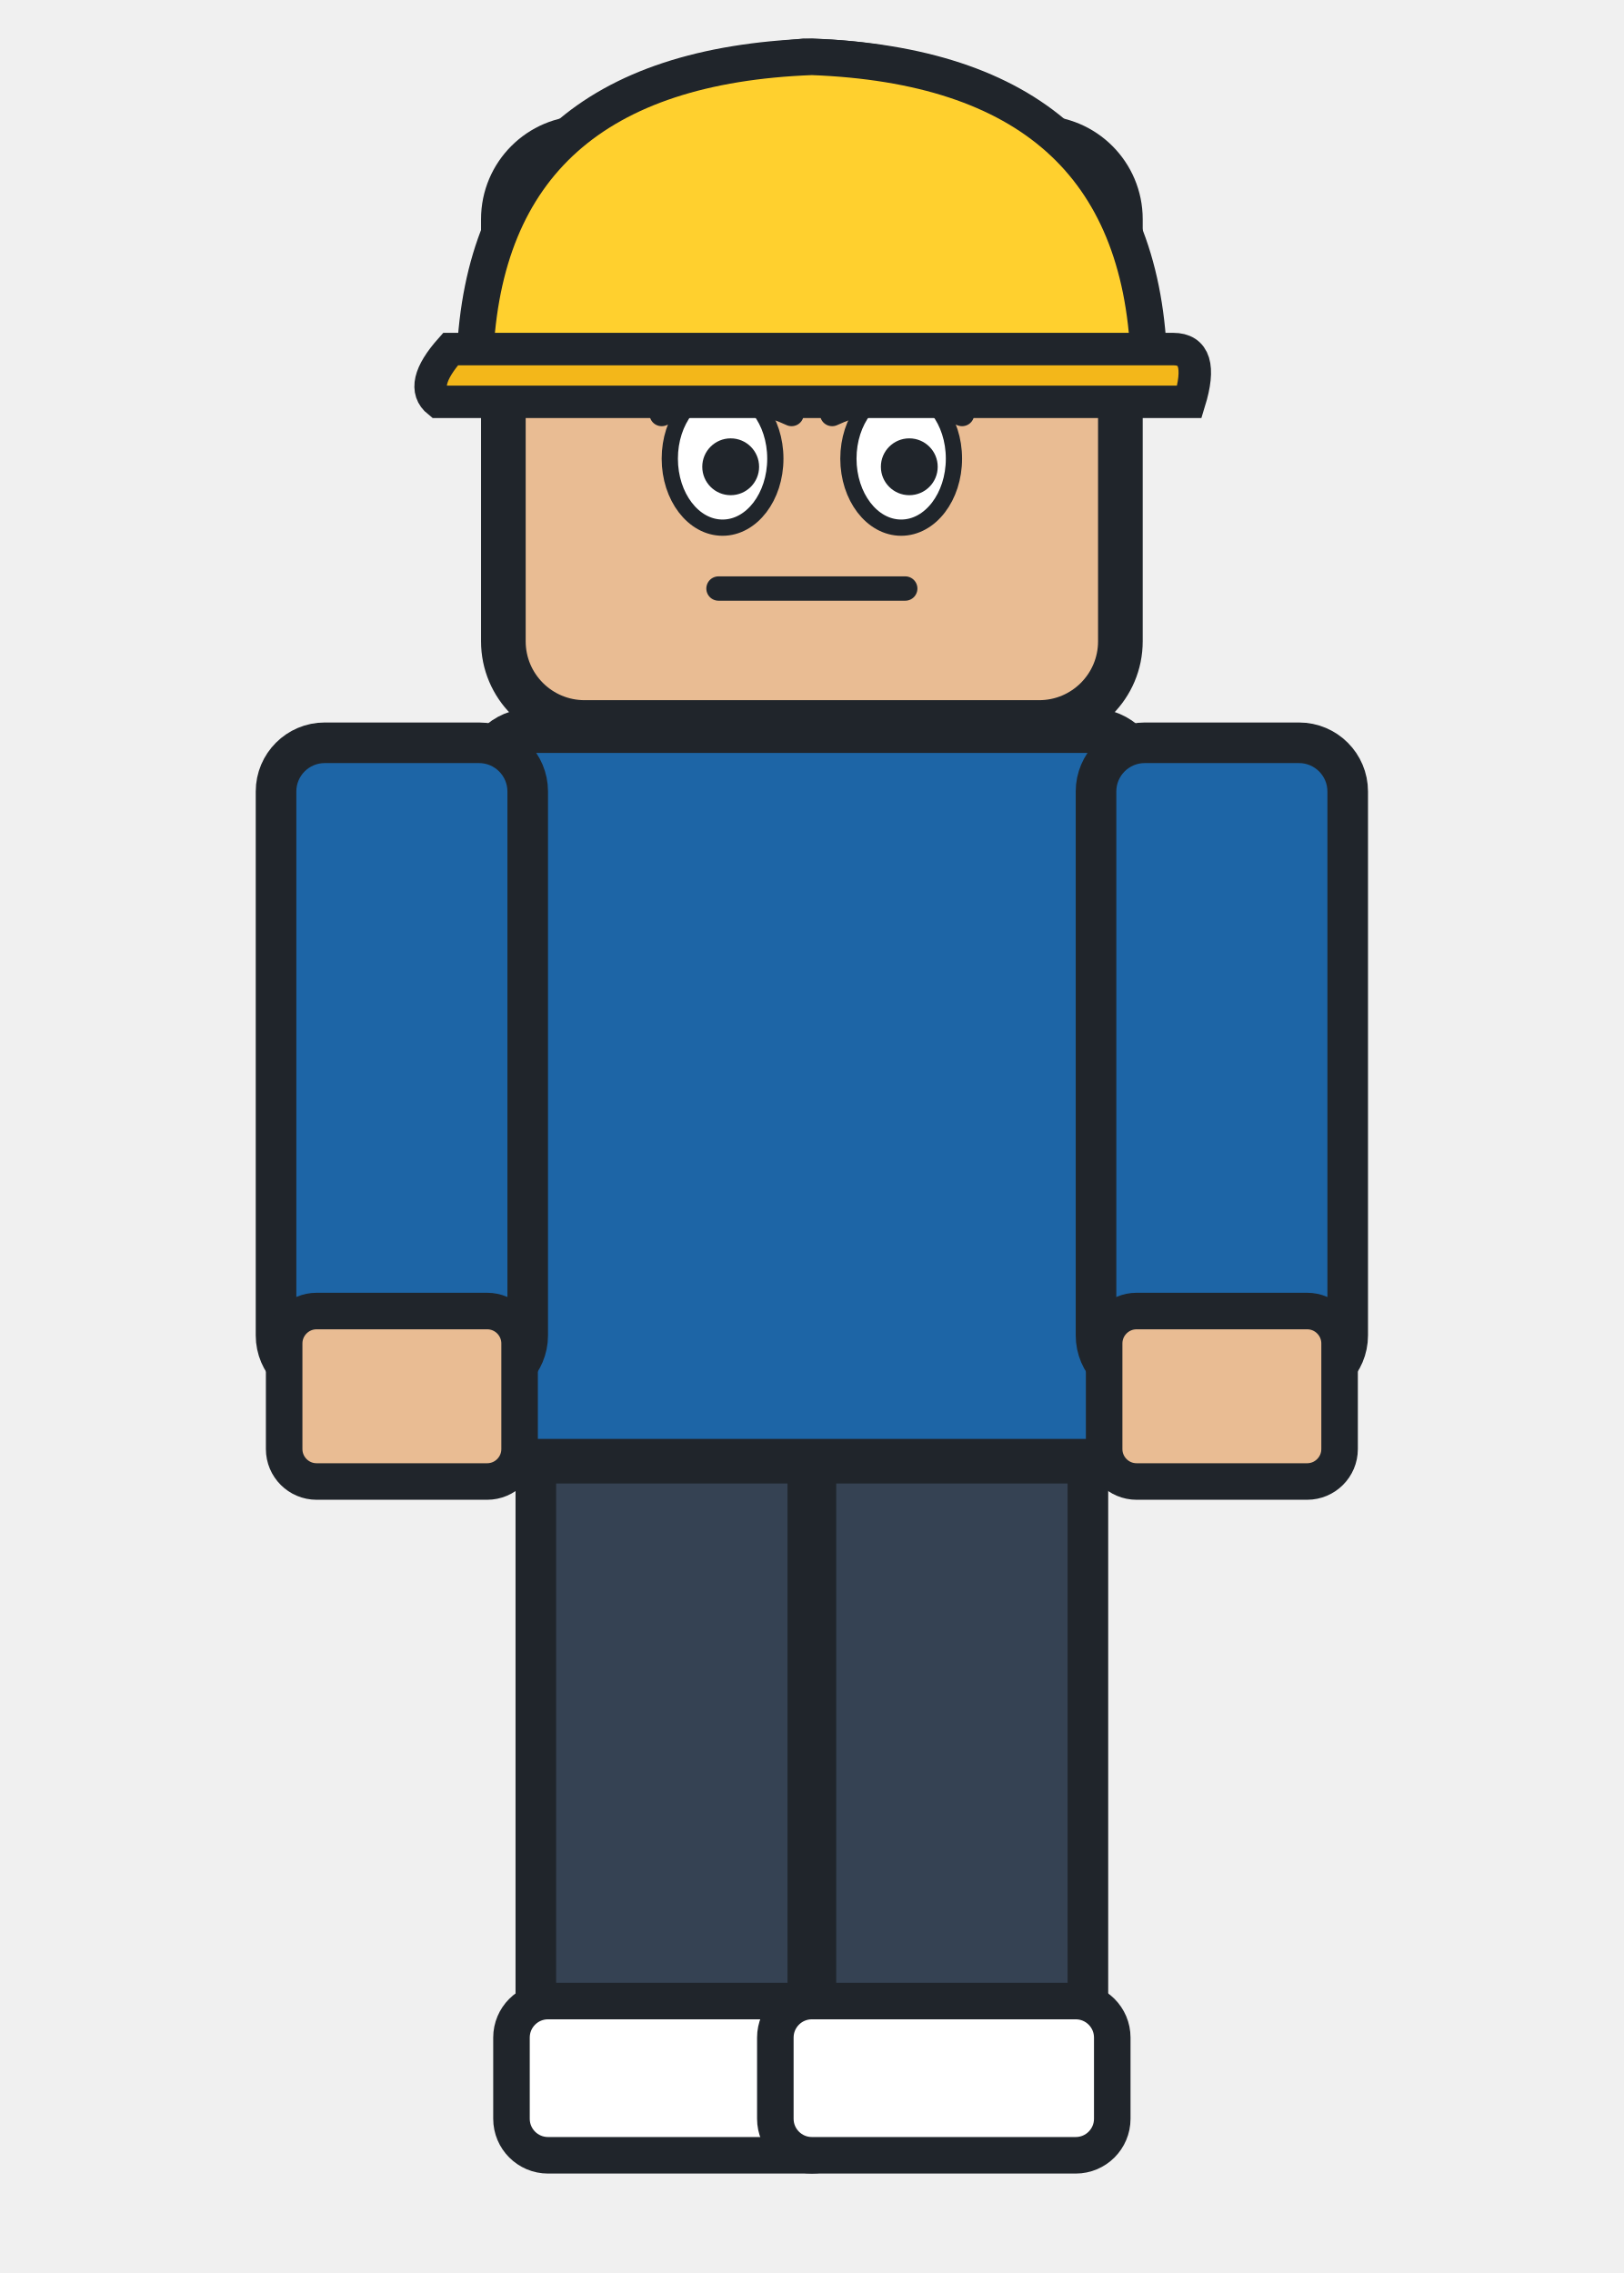
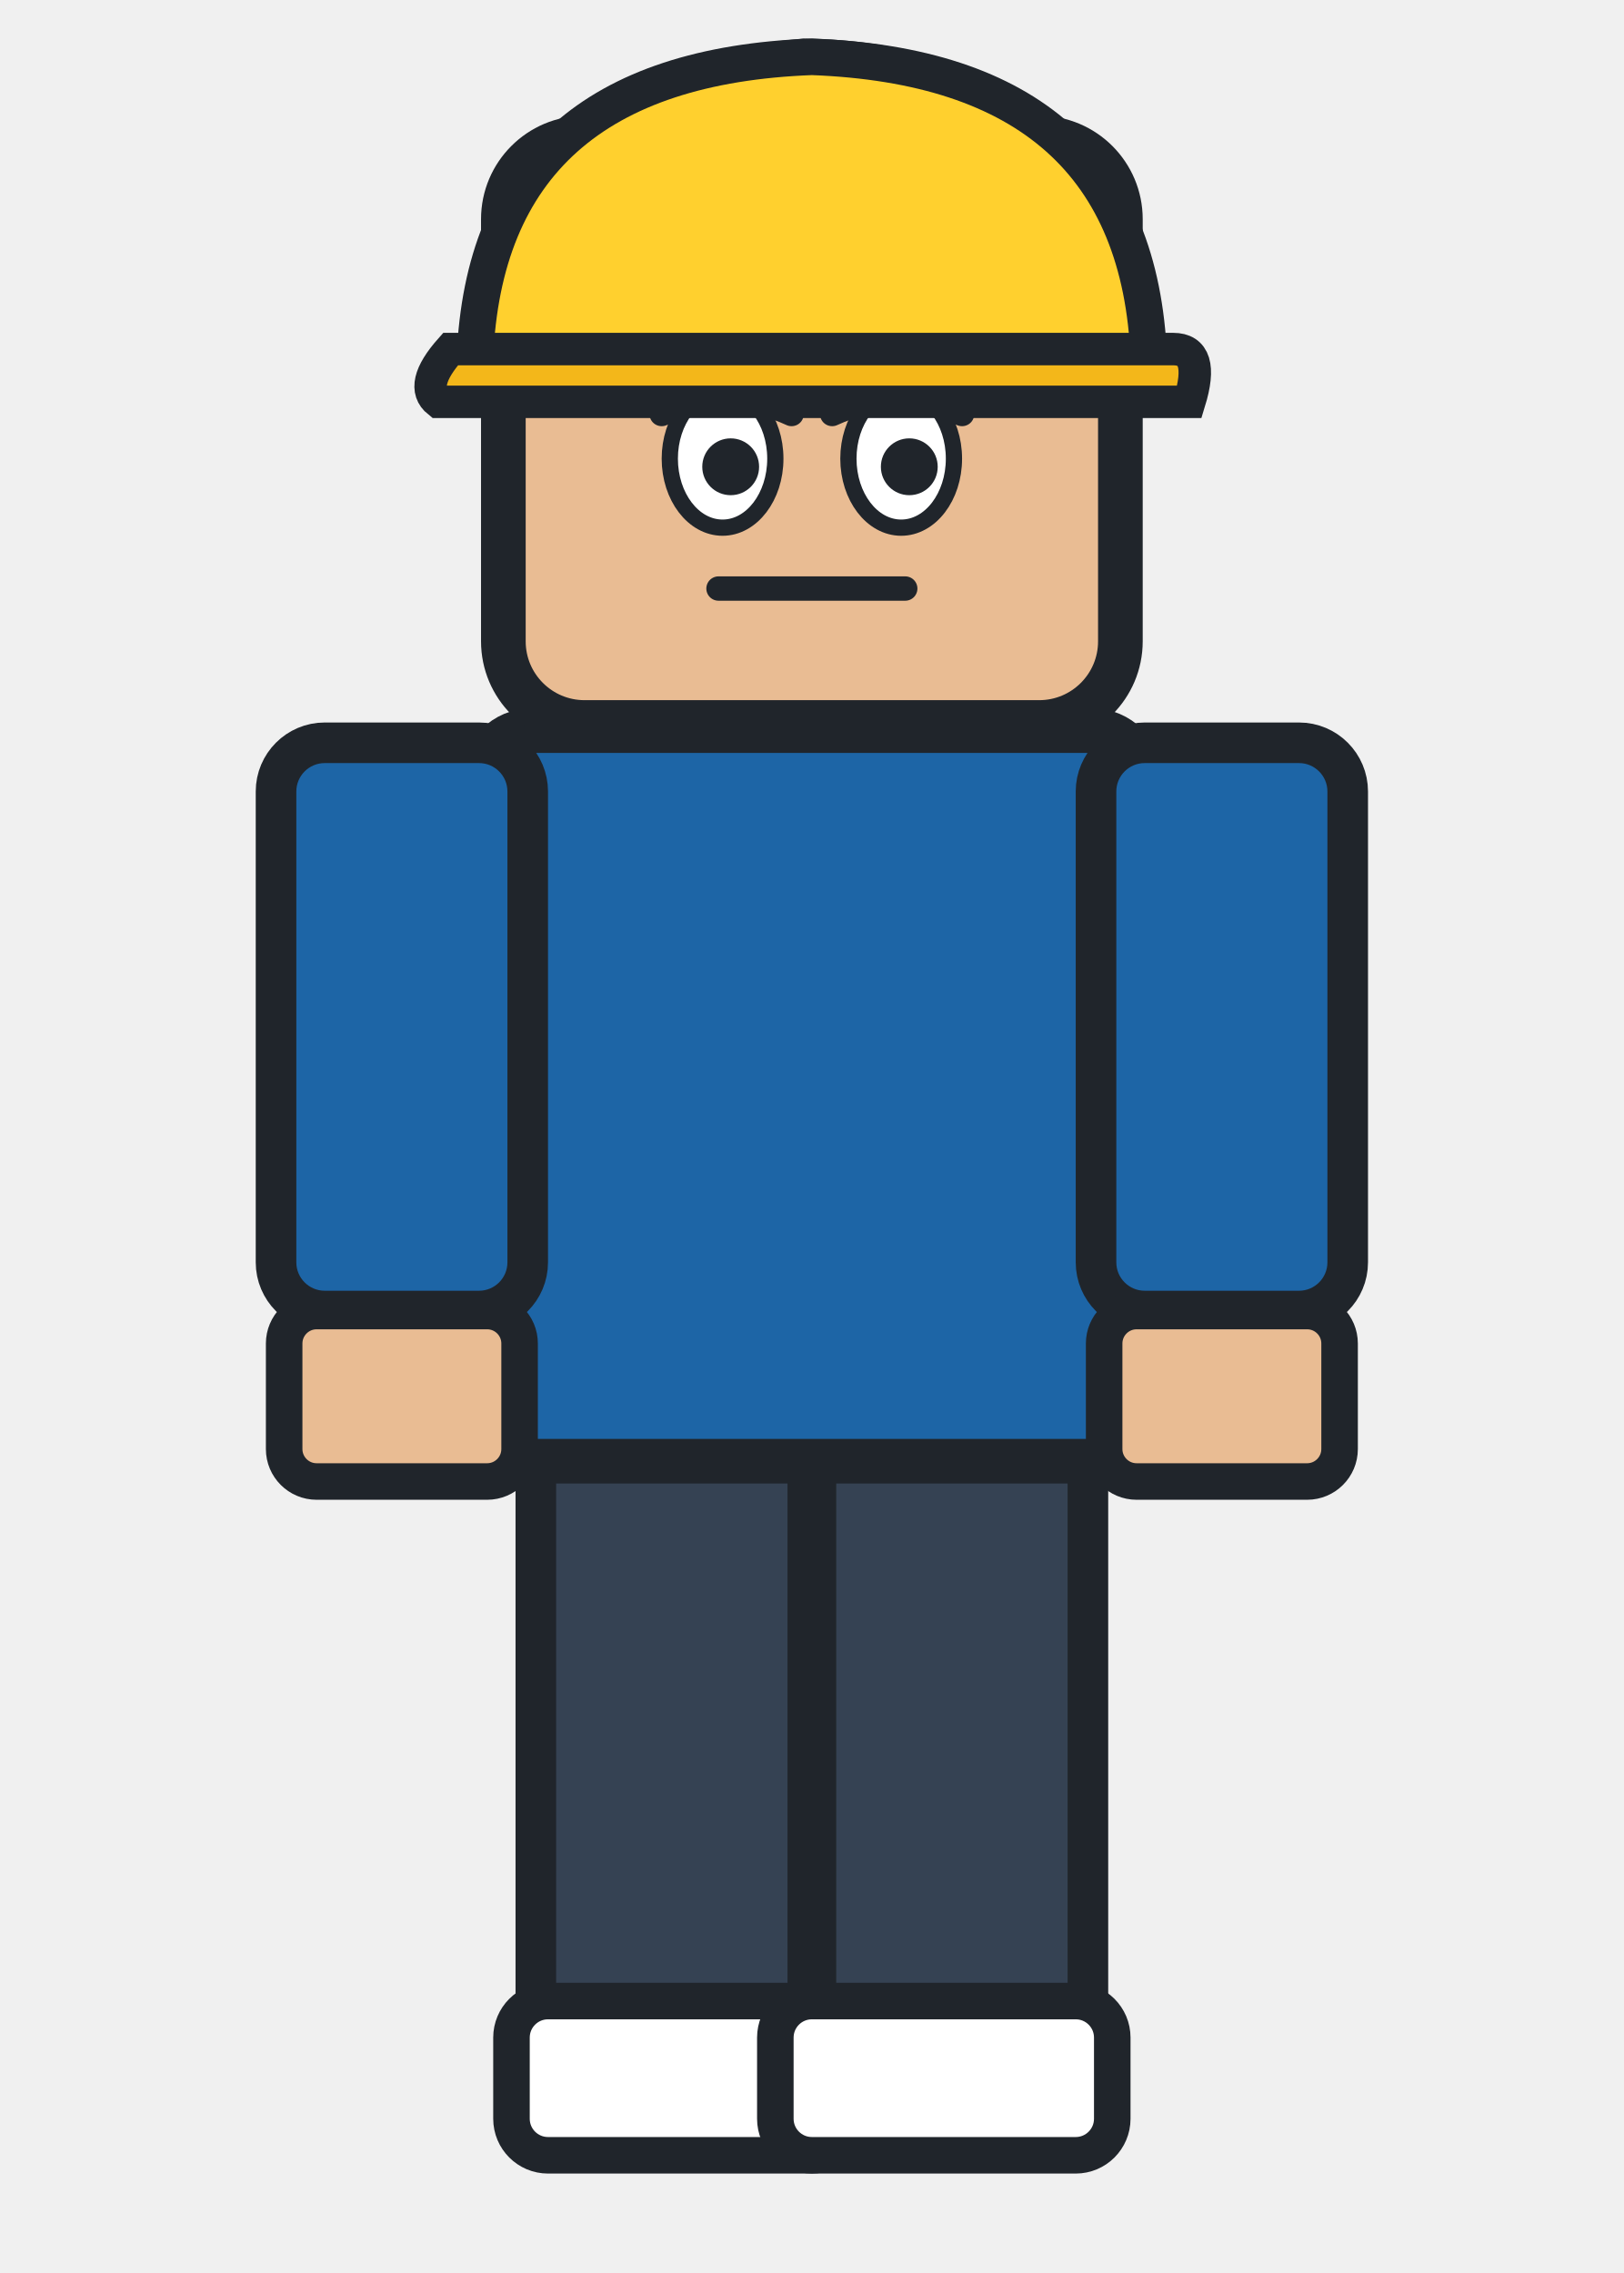
<svg xmlns="http://www.w3.org/2000/svg" viewBox="0 0 400 560" role="img" aria-label="Briqueiro — Compra e revenda">
  <g id="character-rig">
    <g id="leg-left">
      <rect x="132" y="346" width="67" height="155" rx="8" fill="#354253" stroke="#20252B" stroke-width="10" />
-       <rect x="126" y="493" width="83" height="38" rx="9" fill="#FFFFFF" stroke="#20252B" stroke-width="9" />
+       <rect x="126" y="493" width="83" height="38" rx="9" fill="#FFF" stroke="#20252B" stroke-width="9" />
    </g>
    <g id="leg-right">
      <rect x="201" y="346" width="67" height="155" rx="8" fill="#354253" stroke="#20252B" stroke-width="10" />
-       <rect x="191" y="493" width="83" height="38" rx="9" fill="#FFFFFF" stroke="#20252B" stroke-width="9" />
+       <rect x="191" y="493" width="83" height="38" rx="9" fill="#FFF" stroke="#20252B" stroke-width="9" />
    </g>
    <g id="torso">
      <rect x="171" y="150" width="58" height="45" rx="6" fill="#E9BC93" stroke="#20252B" stroke-width="8" />
      <rect x="119" y="180" width="162" height="180" rx="12" fill="#1D65A6" stroke="#20252B" stroke-width="11" />
    </g>
    <g id="arm-left">
-       <rect x="68" y="183" width="62" height="158" rx="12" fill="#1D65A6" stroke="#20252B" stroke-width="10" />
+       <rect x="68" y="183" width="62" height="140" rx="12" fill="#1D65A6" stroke="#20252B" stroke-width="10" />
      <rect x="70" y="323" width="58" height="42" rx="8" fill="#E9BC93" stroke="#20252B" stroke-width="9" />
    </g>
    <g id="arm-right">
-       <rect x="270" y="183" width="62" height="158" rx="12" fill="#1D65A6" stroke="#20252B" stroke-width="10" />
+       <rect x="270" y="183" width="62" height="140" rx="12" fill="#1D65A6" stroke="#20252B" stroke-width="10" />
      <rect x="272" y="323" width="58" height="42" rx="8" fill="#E9BC93" stroke="#20252B" stroke-width="9" />
    </g>
    <g id="head">
-       <path id="hair-back" d="M128 83 Q122 21 198 14 Q270 15 272 84 L250 76 L145 77Z" fill="#754423" stroke="#20252B" stroke-width="9" />
+       <path d="M128 83 Q122 21 198 14 Q270 15 272 84 L250 76 L145 77Z" fill="#754423" stroke="#20252B" stroke-width="9" />
      <rect x="124" y="34" width="152" height="144" rx="20" fill="#E9BC93" stroke="#20252B" stroke-width="11" />
      <g id="face">
        <g class="face-expression" data-expression="neutral" style="display:inline">
-           <ellipse cx="178" cy="113" rx="13" ry="17" fill="#FFFFFF" stroke="#20252B" stroke-width="4" />
-           <ellipse cx="222" cy="113" rx="13" ry="17" fill="#FFFFFF" stroke="#20252B" stroke-width="4" />
+           <ellipse cx="178" cy="113" rx="13" ry="17" fill="#fff" stroke="#20252B" stroke-width="4" />
+           <ellipse cx="222" cy="113" rx="13" ry="17" fill="#fff" stroke="#20252B" stroke-width="4" />
          <circle cx="180" cy="115" r="7" fill="#20252B" />
          <circle cx="224" cy="115" r="7" fill="#20252B" />
          <path d="M163 102 Q180 95 195 102 M205 102 Q220 95 237 102" fill="none" stroke="#20252B" stroke-width="6" stroke-linecap="round" />
          <path d="M177 145 Q200 145 223 145" fill="none" stroke="#20252B" stroke-width="6" stroke-linecap="round" stroke-linejoin="round" />
        </g>
        <g class="face-expression" data-expression="happy" style="display:none">
-           <ellipse cx="178" cy="113" rx="13" ry="17" fill="#FFFFFF" stroke="#20252B" stroke-width="4" />
-           <ellipse cx="222" cy="113" rx="13" ry="17" fill="#FFFFFF" stroke="#20252B" stroke-width="4" />
+           <ellipse cx="178" cy="113" rx="13" ry="17" fill="#fff" stroke="#20252B" stroke-width="4" />
+           <ellipse cx="222" cy="113" rx="13" ry="17" fill="#fff" stroke="#20252B" stroke-width="4" />
          <circle cx="180" cy="115" r="7" fill="#20252B" />
          <circle cx="224" cy="115" r="7" fill="#20252B" />
          <path d="M163 100 Q180 87 195 100 M205 100 Q220 87 237 100" fill="none" stroke="#20252B" stroke-width="6" stroke-linecap="round" />
          <path d="M168 137 Q200 168 232 137" fill="none" stroke="#20252B" stroke-width="6" stroke-linecap="round" stroke-linejoin="round" />
        </g>
        <g class="face-expression" data-expression="excited" style="display:none">
-           <ellipse cx="178" cy="113" rx="13" ry="17" fill="#FFFFFF" stroke="#20252B" stroke-width="4" />
-           <ellipse cx="222" cy="113" rx="13" ry="17" fill="#FFFFFF" stroke="#20252B" stroke-width="4" />
+           <ellipse cx="178" cy="113" rx="13" ry="17" fill="#fff" stroke="#20252B" stroke-width="4" />
+           <ellipse cx="222" cy="113" rx="13" ry="17" fill="#fff" stroke="#20252B" stroke-width="4" />
          <circle cx="180" cy="115" r="7" fill="#20252B" />
          <circle cx="224" cy="115" r="7" fill="#20252B" />
          <path d="M163 97 Q180 82 195 97 M205 97 Q220 82 237 97" fill="none" stroke="#20252B" stroke-width="6" stroke-linecap="round" />
-           <path d="M167 133 Q200 174 233 133" fill="#59252B" stroke="#20252B" stroke-width="5" />
-           <path d="M183 145 Q200 152 217 145" fill="none" stroke="#F4A6A8" stroke-width="5" />
+           <path d="M167 133 Q200 174 233 133" fill="#59252B" stroke="#20252B" stroke-width="6" stroke-linecap="round" stroke-linejoin="round" />
        </g>
        <g class="face-expression" data-expression="surprised" style="display:none">
-           <ellipse cx="178" cy="113" rx="13" ry="17" fill="#FFFFFF" stroke="#20252B" stroke-width="4" />
-           <ellipse cx="222" cy="113" rx="13" ry="17" fill="#FFFFFF" stroke="#20252B" stroke-width="4" />
+           <ellipse cx="178" cy="113" rx="13" ry="17" fill="#fff" stroke="#20252B" stroke-width="4" />
+           <ellipse cx="222" cy="113" rx="13" ry="17" fill="#fff" stroke="#20252B" stroke-width="4" />
          <circle cx="180" cy="115" r="7" fill="#20252B" />
          <circle cx="224" cy="115" r="7" fill="#20252B" />
          <path d="M163 99 Q180 95 195 99 M205 99 Q220 95 237 99" fill="none" stroke="#20252B" stroke-width="6" stroke-linecap="round" />
          <ellipse cx="200" cy="145" rx="13" ry="18" fill="#59252B" stroke="#20252B" stroke-width="5" />
        </g>
        <g class="face-expression" data-expression="pondering" style="display:none">
-           <ellipse cx="178" cy="113" rx="13" ry="17" fill="#FFFFFF" stroke="#20252B" stroke-width="4" />
-           <ellipse cx="222" cy="113" rx="13" ry="17" fill="#FFFFFF" stroke="#20252B" stroke-width="4" />
+           <ellipse cx="178" cy="113" rx="13" ry="17" fill="#fff" stroke="#20252B" stroke-width="4" />
+           <ellipse cx="222" cy="113" rx="13" ry="17" fill="#fff" stroke="#20252B" stroke-width="4" />
          <circle cx="180" cy="115" r="7" fill="#20252B" />
          <circle cx="224" cy="115" r="7" fill="#20252B" />
          <path d="M163 104 Q180 112 195 104 M205 104 Q220 94 237 104" fill="none" stroke="#20252B" stroke-width="6" stroke-linecap="round" />
          <path d="M179 146 Q200 138 221 146" fill="none" stroke="#20252B" stroke-width="6" stroke-linecap="round" stroke-linejoin="round" />
        </g>
        <g class="face-expression" data-expression="worried" style="display:none">
-           <ellipse cx="178" cy="113" rx="13" ry="17" fill="#FFFFFF" stroke="#20252B" stroke-width="4" />
-           <ellipse cx="222" cy="113" rx="13" ry="17" fill="#FFFFFF" stroke="#20252B" stroke-width="4" />
+           <ellipse cx="178" cy="113" rx="13" ry="17" fill="#fff" stroke="#20252B" stroke-width="4" />
+           <ellipse cx="222" cy="113" rx="13" ry="17" fill="#fff" stroke="#20252B" stroke-width="4" />
          <circle cx="180" cy="115" r="7" fill="#20252B" />
          <circle cx="224" cy="115" r="7" fill="#20252B" />
          <path d="M163 108 Q180 88 195 104 M205 104 Q220 88 237 108" fill="none" stroke="#20252B" stroke-width="6" stroke-linecap="round" />
          <path d="M176 153 Q200 132 224 153" fill="none" stroke="#20252B" stroke-width="6" stroke-linecap="round" stroke-linejoin="round" />
        </g>
        <g class="face-expression" data-expression="sad" style="display:none">
-           <ellipse cx="178" cy="113" rx="13" ry="17" fill="#FFFFFF" stroke="#20252B" stroke-width="4" />
-           <ellipse cx="222" cy="113" rx="13" ry="17" fill="#FFFFFF" stroke="#20252B" stroke-width="4" />
+           <ellipse cx="178" cy="113" rx="13" ry="17" fill="#fff" stroke="#20252B" stroke-width="4" />
+           <ellipse cx="222" cy="113" rx="13" ry="17" fill="#fff" stroke="#20252B" stroke-width="4" />
          <circle cx="180" cy="115" r="7" fill="#20252B" />
          <circle cx="224" cy="115" r="7" fill="#20252B" />
          <path d="M163 108 Q180 98 195 110 M205 110 Q220 98 237 108" fill="none" stroke="#20252B" stroke-width="6" stroke-linecap="round" />
          <path d="M173 158 Q200 133 227 158" fill="none" stroke="#20252B" stroke-width="6" stroke-linecap="round" stroke-linejoin="round" />
        </g>
        <g class="face-expression" data-expression="angry" style="display:none">
-           <ellipse cx="178" cy="113" rx="13" ry="17" fill="#FFFFFF" stroke="#20252B" stroke-width="4" />
-           <ellipse cx="222" cy="113" rx="13" ry="17" fill="#FFFFFF" stroke="#20252B" stroke-width="4" />
+           <ellipse cx="178" cy="113" rx="13" ry="17" fill="#fff" stroke="#20252B" stroke-width="4" />
+           <ellipse cx="222" cy="113" rx="13" ry="17" fill="#fff" stroke="#20252B" stroke-width="4" />
          <circle cx="180" cy="115" r="7" fill="#20252B" />
          <circle cx="224" cy="115" r="7" fill="#20252B" />
          <path d="M163 109 L195 98 M205 98 L237 109" fill="none" stroke="#20252B" stroke-width="6" stroke-linecap="round" />
          <path d="M176 151 Q200 160 224 151" fill="none" stroke="#20252B" stroke-width="6" stroke-linecap="round" stroke-linejoin="round" />
        </g>
        <g class="face-expression" data-expression="confident" style="display:none">
-           <ellipse cx="178" cy="113" rx="13" ry="17" fill="#FFFFFF" stroke="#20252B" stroke-width="4" />
-           <ellipse cx="222" cy="113" rx="13" ry="17" fill="#FFFFFF" stroke="#20252B" stroke-width="4" />
+           <ellipse cx="178" cy="113" rx="13" ry="17" fill="#fff" stroke="#20252B" stroke-width="4" />
+           <ellipse cx="222" cy="113" rx="13" ry="17" fill="#fff" stroke="#20252B" stroke-width="4" />
          <circle cx="180" cy="115" r="7" fill="#20252B" />
          <circle cx="224" cy="115" r="7" fill="#20252B" />
          <path d="M163 99 Q180 92 195 99 M205 99 Q220 92 237 99" fill="none" stroke="#20252B" stroke-width="6" stroke-linecap="round" />
          <path d="M174 143 Q200 157 226 143" fill="none" stroke="#20252B" stroke-width="6" stroke-linecap="round" stroke-linejoin="round" />
        </g>
        <g class="face-expression" data-expression="idea" style="display:none">
-           <ellipse cx="178" cy="113" rx="13" ry="17" fill="#FFFFFF" stroke="#20252B" stroke-width="4" />
-           <ellipse cx="222" cy="113" rx="13" ry="17" fill="#FFFFFF" stroke="#20252B" stroke-width="4" />
+           <ellipse cx="178" cy="113" rx="13" ry="17" fill="#fff" stroke="#20252B" stroke-width="4" />
+           <ellipse cx="222" cy="113" rx="13" ry="17" fill="#fff" stroke="#20252B" stroke-width="4" />
          <circle cx="180" cy="115" r="7" fill="#20252B" />
          <circle cx="224" cy="115" r="7" fill="#20252B" />
          <path d="M163 102 Q180 94 195 102 M205 102 Q220 94 237 102" fill="none" stroke="#20252B" stroke-width="6" stroke-linecap="round" />
          <path d="M174 141 Q200 158 226 141" fill="none" stroke="#20252B" stroke-width="6" stroke-linecap="round" stroke-linejoin="round" />
        </g>
      </g>
      <path d="M126 73 Q133 18 201 15 Q260 14 274 72Z" fill="#754423" stroke="#20252B" stroke-width="9" />
      <g id="hardhat">
        <path d="M117 88 Q120 17 200 14 Q280 17 283 88Z" fill="#FFD02E" stroke="#20252B" stroke-width="9" />
        <path d="M111 86 H289 Q297 86 293 99 H108 Q103 95 111 86Z" fill="#F3B71A" stroke="#20252B" stroke-width="8" />
      </g>
    </g>
  </g>
</svg>
